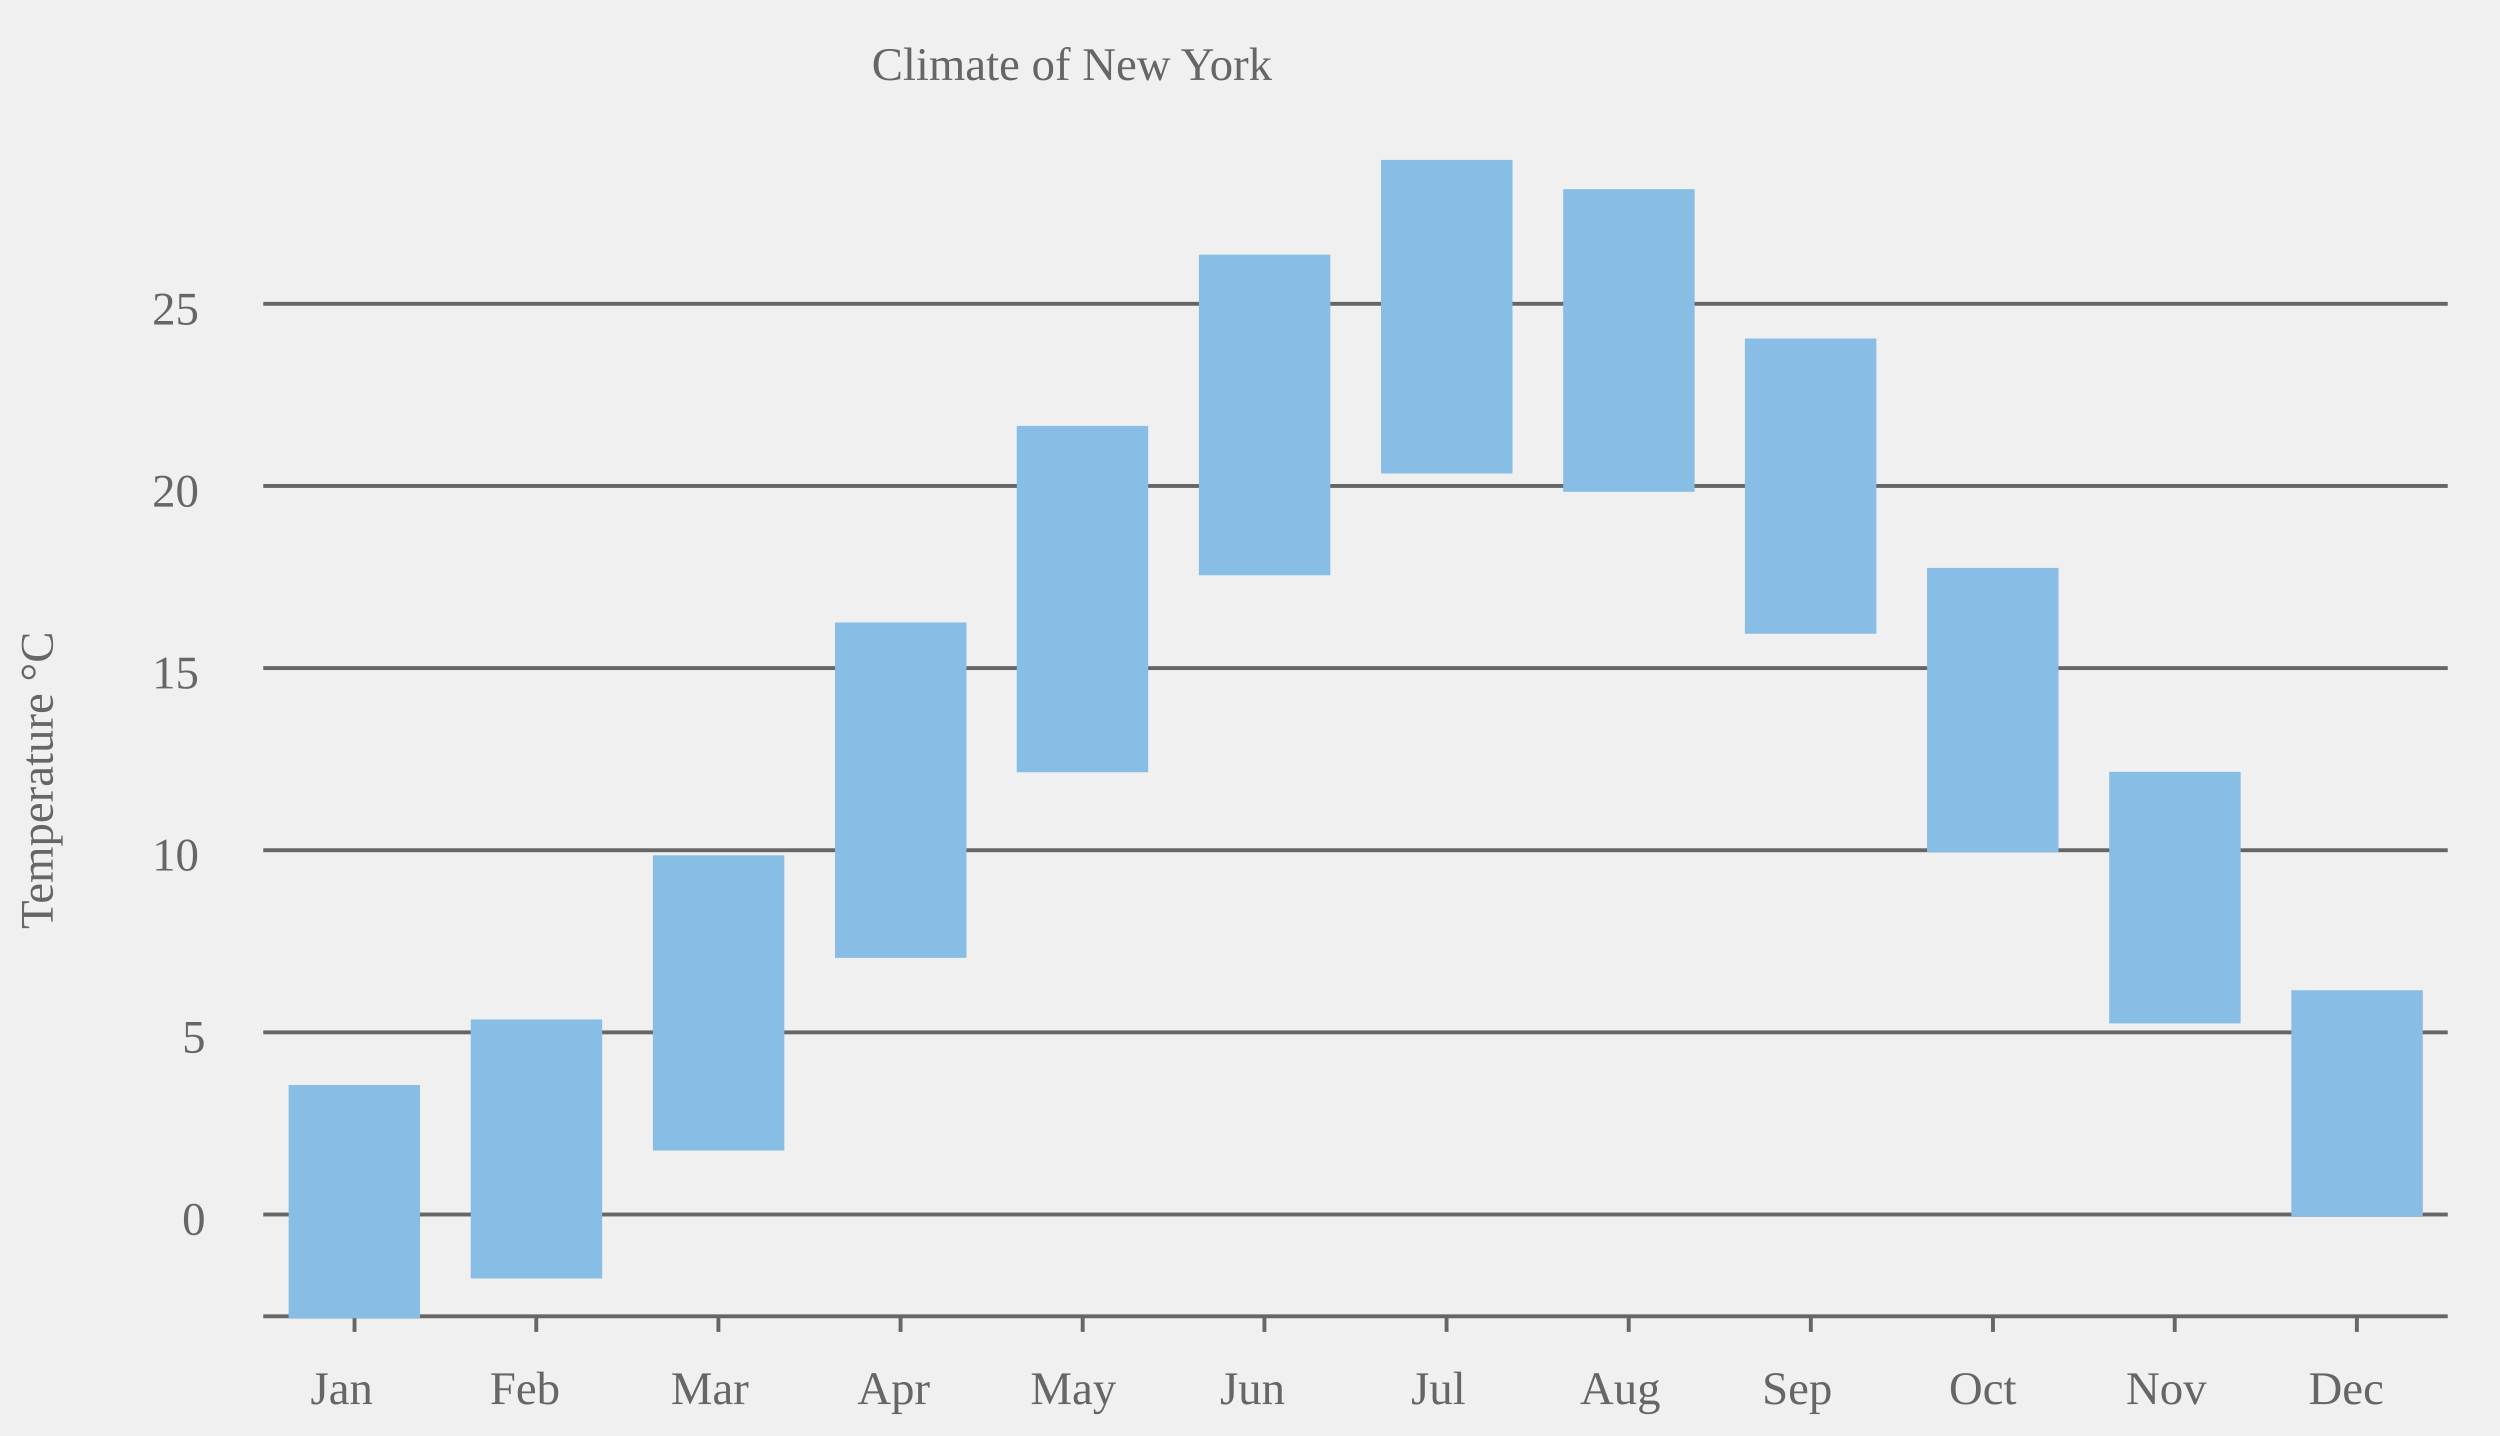
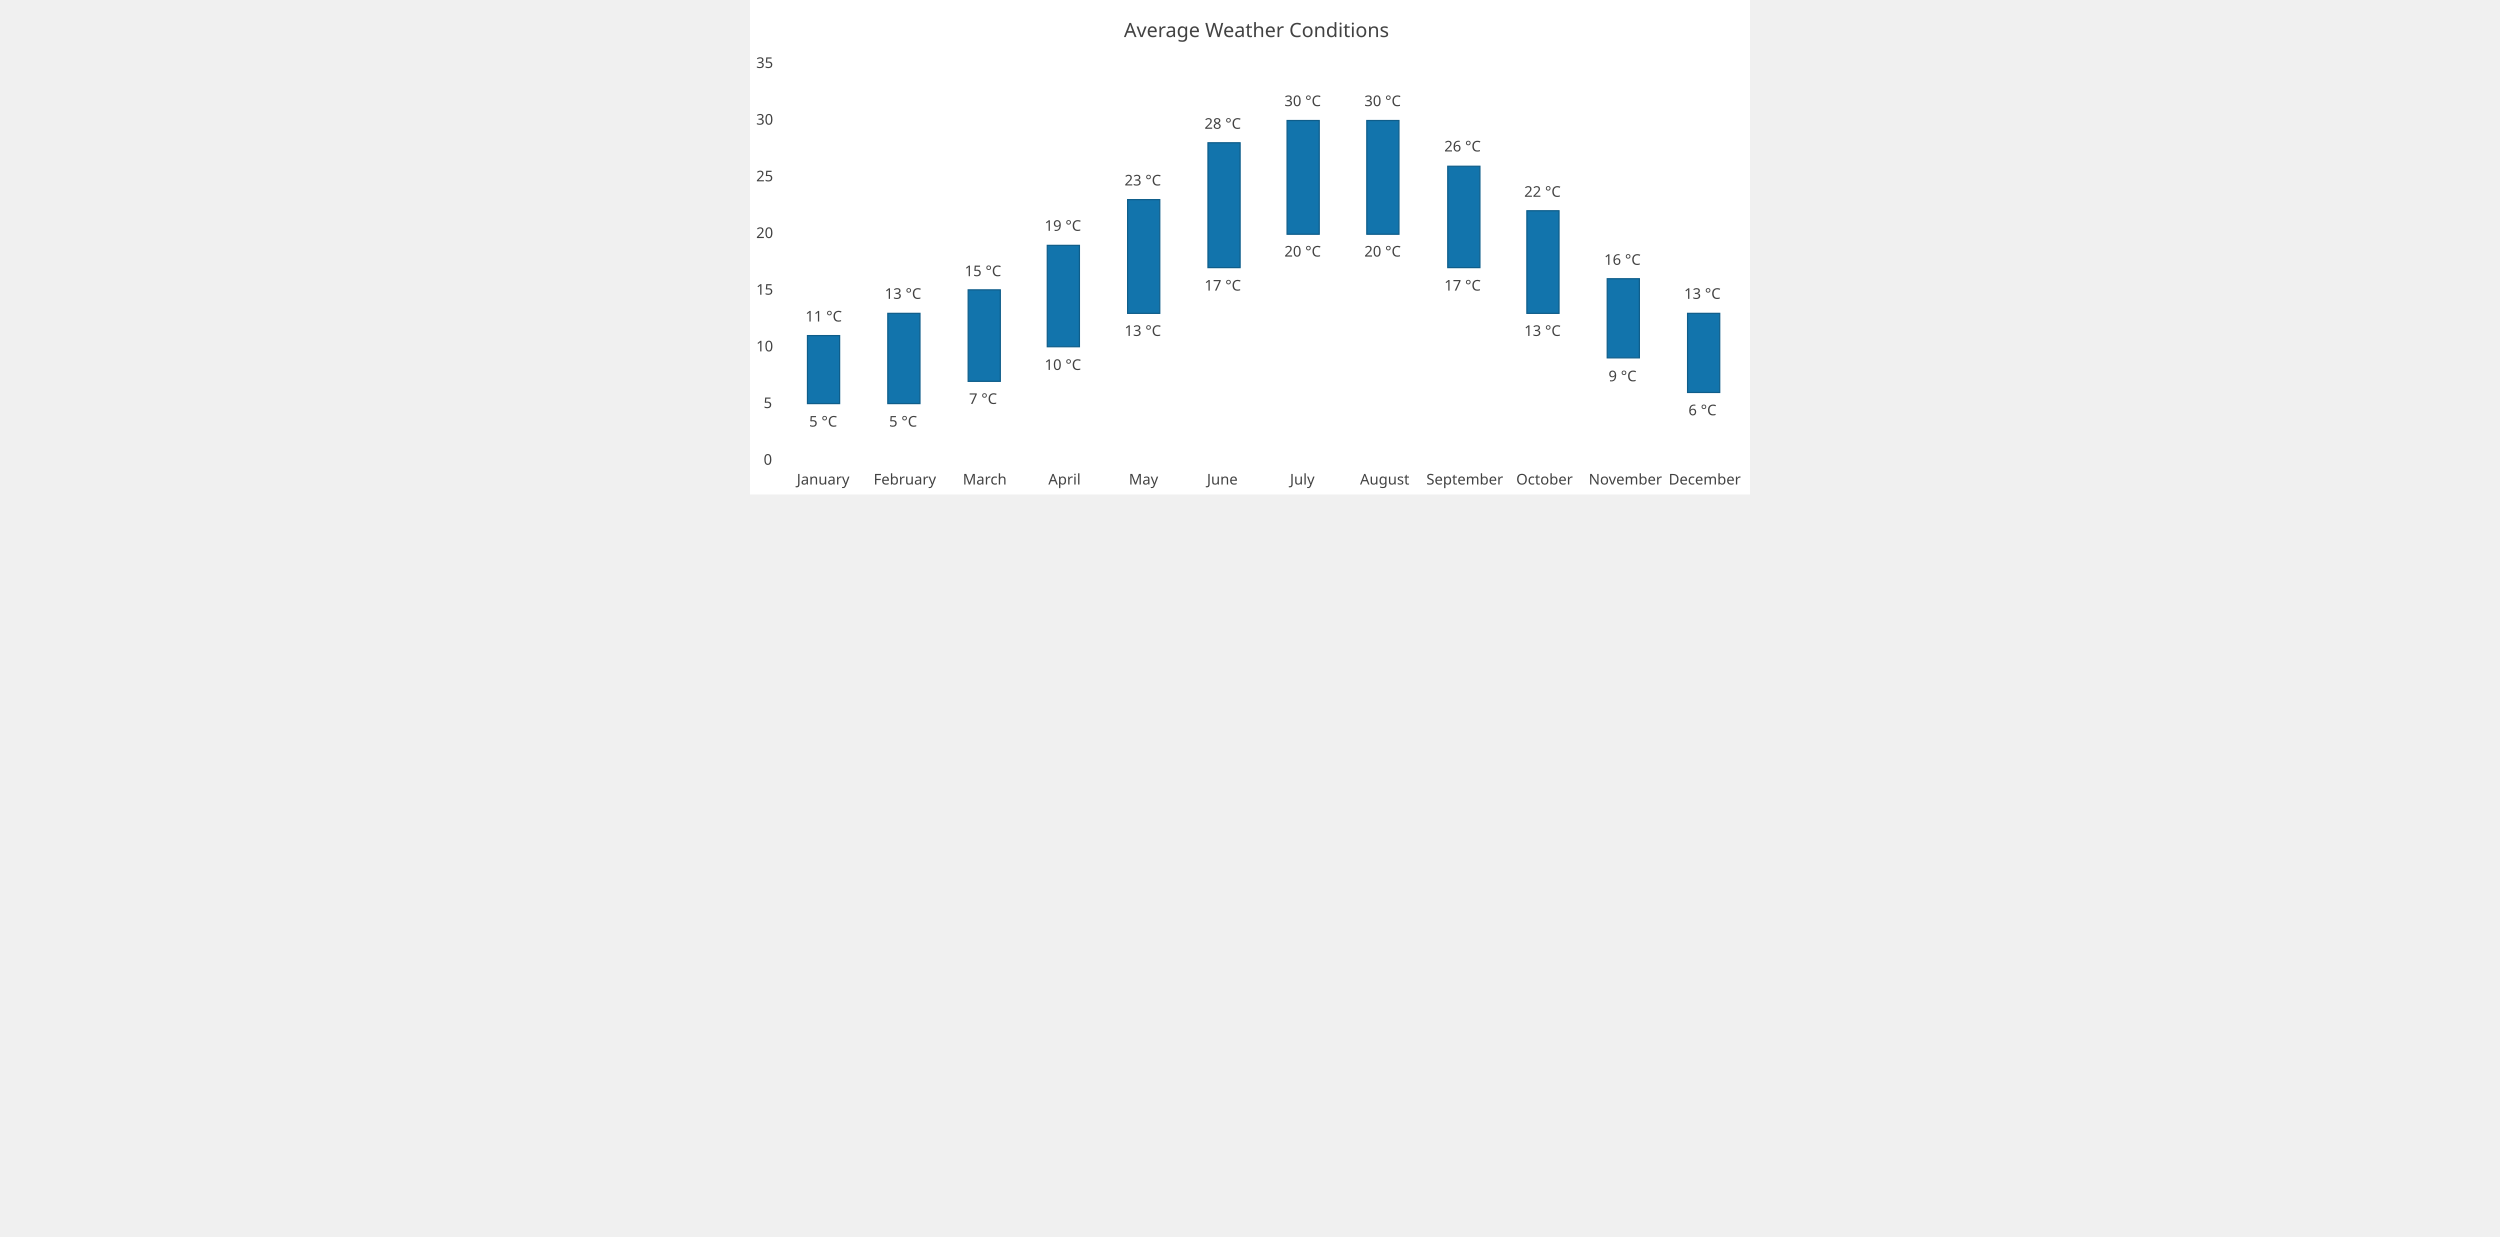
- <svg width="641" height="368">
-   <clipPath id="a">
-     <path d="M-1-1h643v370H-1z" />
-   </clipPath>
-   <g class="wj-header" clip-path="url(#a)">
-     <text x="223.5" y="20.5" fill="#666" class="wj-title">Climate of New York</text>
+ <svg xmlns="http://www.w3.org/2000/svg" style="width:100%;height:1000;overflow:hidden">
+   <defs>
+     <clipPath clip-rule="evenodd" id="a">
+       <path d="M27.5 51.5h776v321h-776Z" stroke="#000" fill="none" />
+     </clipPath>
+   </defs>
+   <path d="M0 0h809v400H0Z" fill="#FFF" />
+   <path d="M27 51h776v321H27Z" fill="none" />
+   <path d="M92.5 51.5v321m64-321v321m65-321v321m65-321v321m64-321v321m65-321v321m65-321v321m64-321v321m65-321v321m65-321v321m64-321v321m65-321v321m-776-46h776m-776-46h776m-776-46h776m-776-45h776m-776-46h776m-776-46h776m-776-46h776m-776 321h776m-776 0v4m65-4v4m64-4v4m65-4v4m65-4v4m64-4v4m65-4v4m65-4v4m64-4v4m65-4v4m65-4v4m64-4v4m65-4v4" stroke="color(srgb 0.259 0.259 0.259 / 0.08)" fill="none" />
+   <g clip-path="url(#a)">
+     <path d="M46.5 271.5h26v55h-26Z" stroke="#0e5d8a" fill="#1274AC" class="k-chart-point" aria-label="5 - 11" aria-roledescription="Point" />
+     <path d="M111.5 253.5h26v73h-26Z" stroke="#0e5d8a" fill="#1274AC" class="k-chart-point" aria-label="5 - 13" aria-roledescription="Point" />
+     <path d="M176.5 234.5h26v74h-26Z" stroke="#0e5d8a" fill="#1274AC" class="k-chart-point" aria-label="7 - 15" aria-roledescription="Point" />
+     <path d="M240.5 198.5h26v82h-26Z" stroke="#0e5d8a" fill="#1274AC" class="k-chart-point" aria-label="10 - 19" aria-roledescription="Point" />
+     <path d="M305.5 161.5h26v92h-26Z" stroke="#0e5d8a" fill="#1274AC" class="k-chart-point" aria-label="13 - 23" aria-roledescription="Point" />
+     <path d="M370.5 115.5h26v101h-26Z" stroke="#0e5d8a" fill="#1274AC" class="k-chart-point" aria-label="17 - 28" aria-roledescription="Point" />
+     <path d="M434.5 97.5h26v92h-26Z" stroke="#0e5d8a" fill="#1274AC" class="k-chart-point" aria-label="20 - 30" aria-roledescription="Point" />
+     <path d="M 499 97.5h26v92h-26Z" stroke="#0e5d8a" fill="#1274AC" class="k-chart-point" aria-label="20 - 30" aria-roledescription="Point" />
+     <path d="M564.5 134.5h26v82h-26Z" stroke="#0e5d8a" fill="#1274AC" class="k-chart-point" aria-label="17 - 26" aria-roledescription="Point" />
+     <path d="M628.5 170.5h26v83h-26Z" stroke="#0e5d8a" fill="#1274AC" class="k-chart-point" aria-label="13 - 22" aria-roledescription="Point" />
+     <path d="M693.5 225.5h26v64h-26Z" stroke="#0e5d8a" fill="#1274AC" class="k-chart-point" aria-label="9 - 16" aria-roledescription="Point" />
+     <path d="M758.5 253.5h26v64h-26Z" stroke="#0e5d8a" fill="#1274AC" class="k-chart-point" aria-label="6 - 13" aria-roledescription="Point" />
+     <path d="M46.4 330.143h25.867v22H46.4Z" fill="#FFF" fill-opacity=".6" />
+     <text x="47.833" y="345.143" fill="#424242" style="font:400 11.998px sans-serif;white-space:pre">5 °C</text>
+     <path d="M46.4 245.114h25.867v22H46.4Z" fill="#FFF" fill-opacity=".6" />
+     <text x="44.833" y="260.114" fill="#424242" style="font:400 11.998px sans-serif;white-space:pre">11 °C</text>
+     <path d="M111.067 330.143h25.866v22h-25.866Z" fill="#FFF" fill-opacity=".6" />
+     <text x="112.5" y="345.143" fill="#424242" style="font:400 11.998px sans-serif;white-space:pre">5 °C</text>
+     <path d="M111.067 226.771h25.866v22h-25.866Z" fill="#FFF" fill-opacity=".6" />
+     <text x="109" y="241.771" fill="#424242" style="font:400 11.998px sans-serif;white-space:pre">13 °C</text>
+     <path d="M175.733 311.8H201.6v22h-25.867Z" fill="#FFF" fill-opacity=".6" />
+     <text x="177.167" y="326.8" fill="#424242" style="font:400 11.998px sans-serif;white-space:pre">7 °C</text>
+     <path d="M175.733 208.429H201.6v22h-25.867Z" fill="#FFF" fill-opacity=".6" />
+     <text x="173.667" y="223.429" fill="#424242" style="font:400 11.998px sans-serif;white-space:pre">15 °C</text>
+     <path d="M240.4 284.286h25.867v22H240.4Z" fill="#FFF" fill-opacity=".6" />
+     <text x="238.333" y="299.286" fill="#424242" style="font:400 11.998px sans-serif;white-space:pre">10 °C</text>
+     <path d="M240.4 171.743h25.867v22H240.4Z" fill="#FFF" fill-opacity=".6" />
+     <text x="238.333" y="186.743" fill="#424242" style="font:400 11.998px sans-serif;white-space:pre">19 °C</text>
+     <path d="M305.067 256.771h25.866v22h-25.866Z" fill="#FFF" fill-opacity=".6" />
+     <text x="303" y="271.771" fill="#424242" style="font:400 11.998px sans-serif;white-space:pre">13 °C</text>
+     <path d="M305.067 135.057h25.866v22h-25.866Z" fill="#FFF" fill-opacity=".6" />
+     <text x="303" y="150.057" fill="#424242" style="font:400 11.998px sans-serif;white-space:pre">23 °C</text>
+     <path d="M369.733 220.086H395.6v22h-25.867Z" fill="#FFF" fill-opacity=".6" />
+     <text x="367.667" y="235.086" fill="#424242" style="font:400 11.998px sans-serif;white-space:pre">17 °C</text>
+     <path d="M369.733 89.2H395.6v22h-25.867Z" fill="#FFF" fill-opacity=".6" />
+     <text x="367.667" y="104.2" fill="#424242" style="font:400 11.998px sans-serif;white-space:pre">28 °C</text>
+     <path d="M434.4 192.571h25.867v22H434.4Z" fill="#FFF" fill-opacity=".6" />
+     <text x="432.333" y="207.571" fill="#424242" style="font:400 11.998px sans-serif;white-space:pre">20 °C</text>
+     <path d="M434.4 70.857h25.867v22H434.4Z" fill="#FFF" fill-opacity=".6" />
+     <text x="432.333" y="85.857" fill="#424242" style="font:400 11.998px sans-serif;white-space:pre">30 °C</text>
+     <path d="M499.067 192.571h25.866v22h-25.866Z" fill="#FFF" fill-opacity=".6" />
+     <text x="497" y="207.571" fill="#424242" style="font:400 11.998px sans-serif;white-space:pre">20 °C</text>
+     <path d="M499.067 70.857h25.866v22h-25.866Z" fill="#FFF" fill-opacity=".6" />
+     <text x="497" y="85.857" fill="#424242" style="font:400 11.998px sans-serif;white-space:pre">30 °C</text>
+     <path d="M563.733 220.086H589.6v22h-25.867Z" fill="#FFF" fill-opacity=".6" />
+     <text x="561.667" y="235.086" fill="#424242" style="font:400 11.998px sans-serif;white-space:pre">17 °C</text>
+     <path d="M563.733 107.543H589.6v22h-25.867Z" fill="#FFF" fill-opacity=".6" />
+     <text x="561.667" y="122.543" fill="#424242" style="font:400 11.998px sans-serif;white-space:pre">26 °C</text>
+     <path d="M628.4 256.771h25.867v22H628.4Z" fill="#FFF" fill-opacity=".6" />
+     <text x="626.333" y="271.771" fill="#424242" style="font:400 11.998px sans-serif;white-space:pre">13 °C</text>
+     <path d="M628.4 144.229h25.867v22H628.4Z" fill="#FFF" fill-opacity=".6" />
+     <text x="626.333" y="159.229" fill="#424242" style="font:400 11.998px sans-serif;white-space:pre">22 °C</text>
+     <path d="M693.067 293.457h25.866v22h-25.866Z" fill="#FFF" fill-opacity=".6" />
+     <text x="694.5" y="308.457" fill="#424242" style="font:400 11.998px sans-serif;white-space:pre">9 °C</text>
+     <path d="M693.067 199.257h25.866v22h-25.866Z" fill="#FFF" fill-opacity=".6" />
+     <text x="691" y="214.257" fill="#424242" style="font:400 11.998px sans-serif;white-space:pre">16 °C</text>
+     <path d="M757.733 320.971H783.6v22h-25.867Z" fill="#FFF" fill-opacity=".6" />
+     <text x="759.167" y="335.971" fill="#424242" style="font:400 11.998px sans-serif;white-space:pre">6 °C</text>
+     <path d="M757.733 226.771H783.6v22h-25.867Z" fill="#FFF" fill-opacity=".6" />
+     <text x="755.667" y="241.771" fill="#424242" style="font:400 11.998px sans-serif;white-space:pre">13 °C</text>
  </g>
-   <g class="wj-footer" clip-path="url(#a)" />
-   <path fill="transparent" class="wj-plot-area" d="M67.5 41.5h560.1v296H67.5z" />
-   <g class="wj-axis-x" clip-path="url(#a)">
-     <text x="79.6" y="360" fill="#666" class="wj-label">Jan</text>
-     <path stroke="#666" class="wj-tick" d="M90.9 337.5v4" />
-     <text x="125.6" y="360" fill="#666" class="wj-label">Feb</text>
-     <path stroke="#666" class="wj-tick" d="M137.5 337.5v4" />
-     <text x="172" y="360" fill="#666" class="wj-label">Mar</text>
-     <path stroke="#666" class="wj-tick" d="M184.2 337.5v4" />
-     <text x="219.8" y="360" fill="#666" class="wj-label">Apr</text>
-     <path stroke="#666" class="wj-tick" d="M230.9 337.5v4" />
-     <text x="264.2" y="360" fill="#666" class="wj-label">May</text>
-     <path stroke="#666" class="wj-tick" d="M277.6 337.5v4" />
-     <text x="312.8" y="360" fill="#666" class="wj-label">Jun</text>
-     <path stroke="#666" class="wj-tick" d="M324.2 337.5v4" />
-     <text x="361.8" y="360" fill="#666" class="wj-label">Jul</text>
-     <path stroke="#666" class="wj-tick" d="M370.9 337.5v4" />
-     <text x="405.1" y="360" fill="#666" class="wj-label">Aug</text>
-     <path stroke="#666" class="wj-tick" d="M417.6 337.5v4" />
-     <text x="451.8" y="360" fill="#666" class="wj-label">Sep</text>
-     <path stroke="#666" class="wj-tick" d="M464.3 337.5v4" />
-     <text x="499.7" y="360" fill="#666" class="wj-label">Oct</text>
-     <path stroke="#666" class="wj-tick" d="M511 337.5v4" />
-     <text x="545.1" y="360" fill="#666" class="wj-label">Nov</text>
-     <path stroke="#666" class="wj-tick" d="M557.6 337.5v4" />
-     <text x="591.9" y="360" fill="#666" class="wj-label">Dec</text>
-     <path stroke="#666" class="wj-tick" d="M604.3 337.5v4" />
-     <path stroke="#666" class="wj-line" d="M67.5 337.5h560.1" />
-   </g>
-   <g class="wj-axis-y" clip-path="url(#a)">
-     <path stroke="#666" class="wj-gridline" d="M67.5 311.4h560.1" />
-     <text x="46.7" y="316.6" fill="#666" class="wj-label">0</text>
-     <path stroke="#666" class="wj-gridline" d="M67.5 264.7h560.1" />
-     <text x="46.7" y="269.9" fill="#666" class="wj-label">5</text>
-     <path stroke="#666" class="wj-gridline" d="M67.5 218h560.1" />
-     <text x="39" y="223.2" fill="#666" class="wj-label">10</text>
-     <path stroke="#666" class="wj-gridline" d="M67.5 171.3h560.1" />
-     <text x="39" y="176.5" fill="#666" class="wj-label">15</text>
-     <path stroke="#666" class="wj-gridline" d="M67.5 124.6h560.1" />
-     <text x="39" y="129.9" fill="#666" class="wj-label">20</text>
-     <path stroke="#666" class="wj-gridline" d="M67.5 77.9h560.1" />
-     <text x="39" y="83.2" fill="#666" class="wj-label">25</text>
-     <text x="-40.4" y="194.7" fill="#666" class="wj-title" transform="rotate(-90 8.3 189.5)">Temperature °C</text>
-   </g>
-   <g clip-path="url(#b)" fill="#88bde6" stroke="rgba(136,189,230,1)" class="wj-series-group">
-     <path d="M74.5 278.7h32.7v58.8H74.5zm46.7-16.8h32.7v65.4h-32.7zm46.7-42.1h32.7v74.7h-32.7zm46.7-59.7h32.7v85h-32.7zm46.6-50.4h32.7v87.8h-32.7zm46.7-43.9h32.7V147h-32.7zm46.7-24.3h32.7v79.4h-32.7zm46.7 7.5H434v76.6h-32.7zm46.6 38.3h32.7V162h-32.7zm46.7 58.8h32.7V218h-32.7zm46.7 52.3H574v63.5h-32.7zm46.7 56h32.7v57H588z" />
-   </g>
-   <clipPath id="b">
-     <path d="M66.5 40.5h562.1v298H66.5z" />
-   </clipPath>
+   <text x="37.834" y="392" fill="#424242" style="font:400 11.998px sans-serif;white-space:pre">January</text>
+   <text x="100" y="392" fill="#424242" style="font:400 11.998px sans-serif;white-space:pre">February</text>
+   <text x="172.166" y="392" fill="#424242" style="font:400 11.998px sans-serif;white-space:pre">March</text>
+   <text x="241.334" y="392" fill="#424242" style="font:400 11.998px sans-serif;white-space:pre">April</text>
+   <text x="306.5" y="392" fill="#424242" style="font:400 11.998px sans-serif;white-space:pre">May</text>
+   <text x="369.667" y="392" fill="#424242" style="font:400 11.998px sans-serif;white-space:pre">June</text>
+   <text x="436.833" y="392" fill="#424242" style="font:400 11.998px sans-serif;white-space:pre">July</text>
+   <text x="493.5" y="392" fill="#424242" style="font:400 11.998px sans-serif;white-space:pre">August</text>
+   <text x="547.167" y="392" fill="#424242" style="font:400 11.998px sans-serif;white-space:pre">September</text>
+   <text x="619.833" y="392" fill="#424242" style="font:400 11.998px sans-serif;white-space:pre">October</text>
+   <text x="678.5" y="392" fill="#424242" style="font:400 11.998px sans-serif;white-space:pre">November</text>
+   <text x="743.167" y="392" fill="#424242" style="font:400 11.998px sans-serif;white-space:pre">December</text>
+   <path d="M27.5 51.5v321m-4 0h4m-4-46h4m-4-46h4m-4-46h4m-4-45h4m-4-46h4m-4-46h4m-4-46h4" stroke="color(srgb 0.259 0.259 0.259 / 0.08)" fill="none" />
+   <text x="11" y="376" fill="#424242" style="font:400 11.998px sans-serif;white-space:pre">0</text>
+   <text x="11" y="330.143" fill="#424242" style="font:400 11.998px sans-serif;white-space:pre">5</text>
+   <text x="5" y="284.286" fill="#424242" style="font:400 11.998px sans-serif;white-space:pre">10</text>
+   <text x="5" y="238.429" fill="#424242" style="font:400 11.998px sans-serif;white-space:pre">15</text>
+   <text x="5" y="192.571" fill="#424242" style="font:400 11.998px sans-serif;white-space:pre">20</text>
+   <text x="5" y="146.714" fill="#424242" style="font:400 11.998px sans-serif;white-space:pre">25</text>
+   <text x="5" y="100.857" fill="#424242" style="font:400 11.998px sans-serif;white-space:pre">30</text>
+   <text x="5" y="55" fill="#424242" style="font:400 11.998px sans-serif;white-space:pre">35</text>
+   <text x="302.5" y="30" fill="#424242" style="font:400 16.002px sans-serif;white-space:pre">Average Weather Conditions</text>
+   <g />
</svg>
